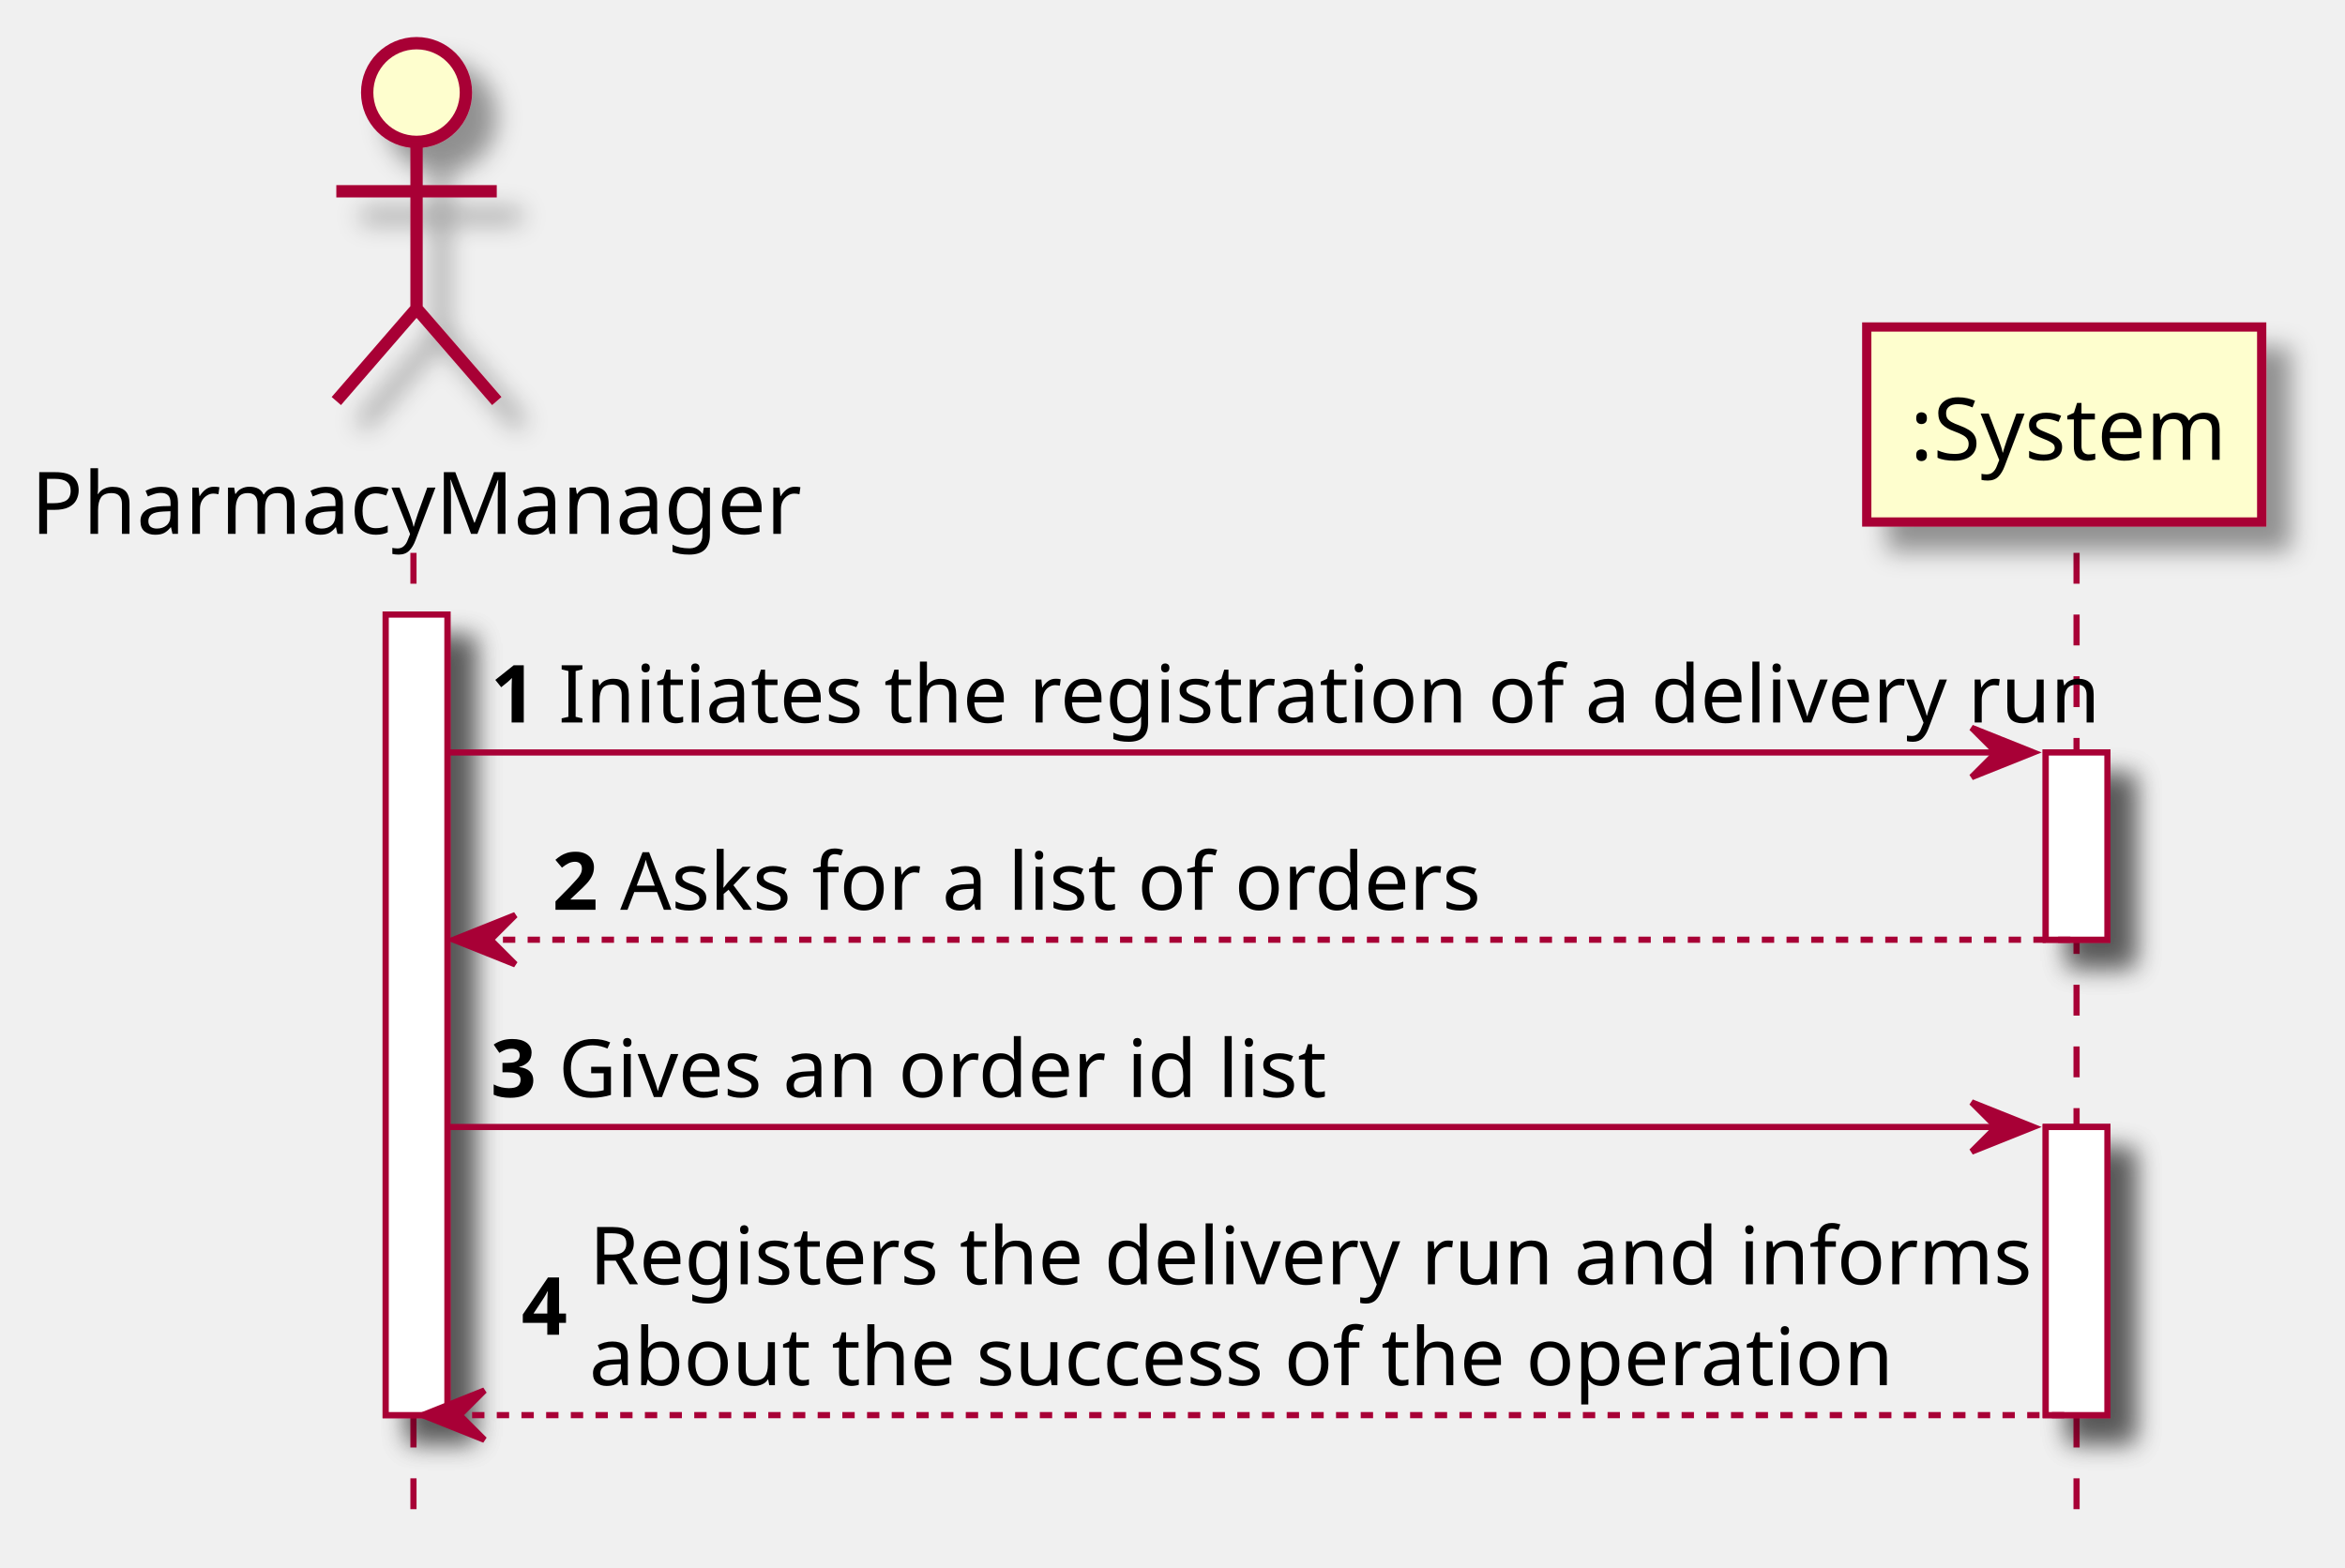
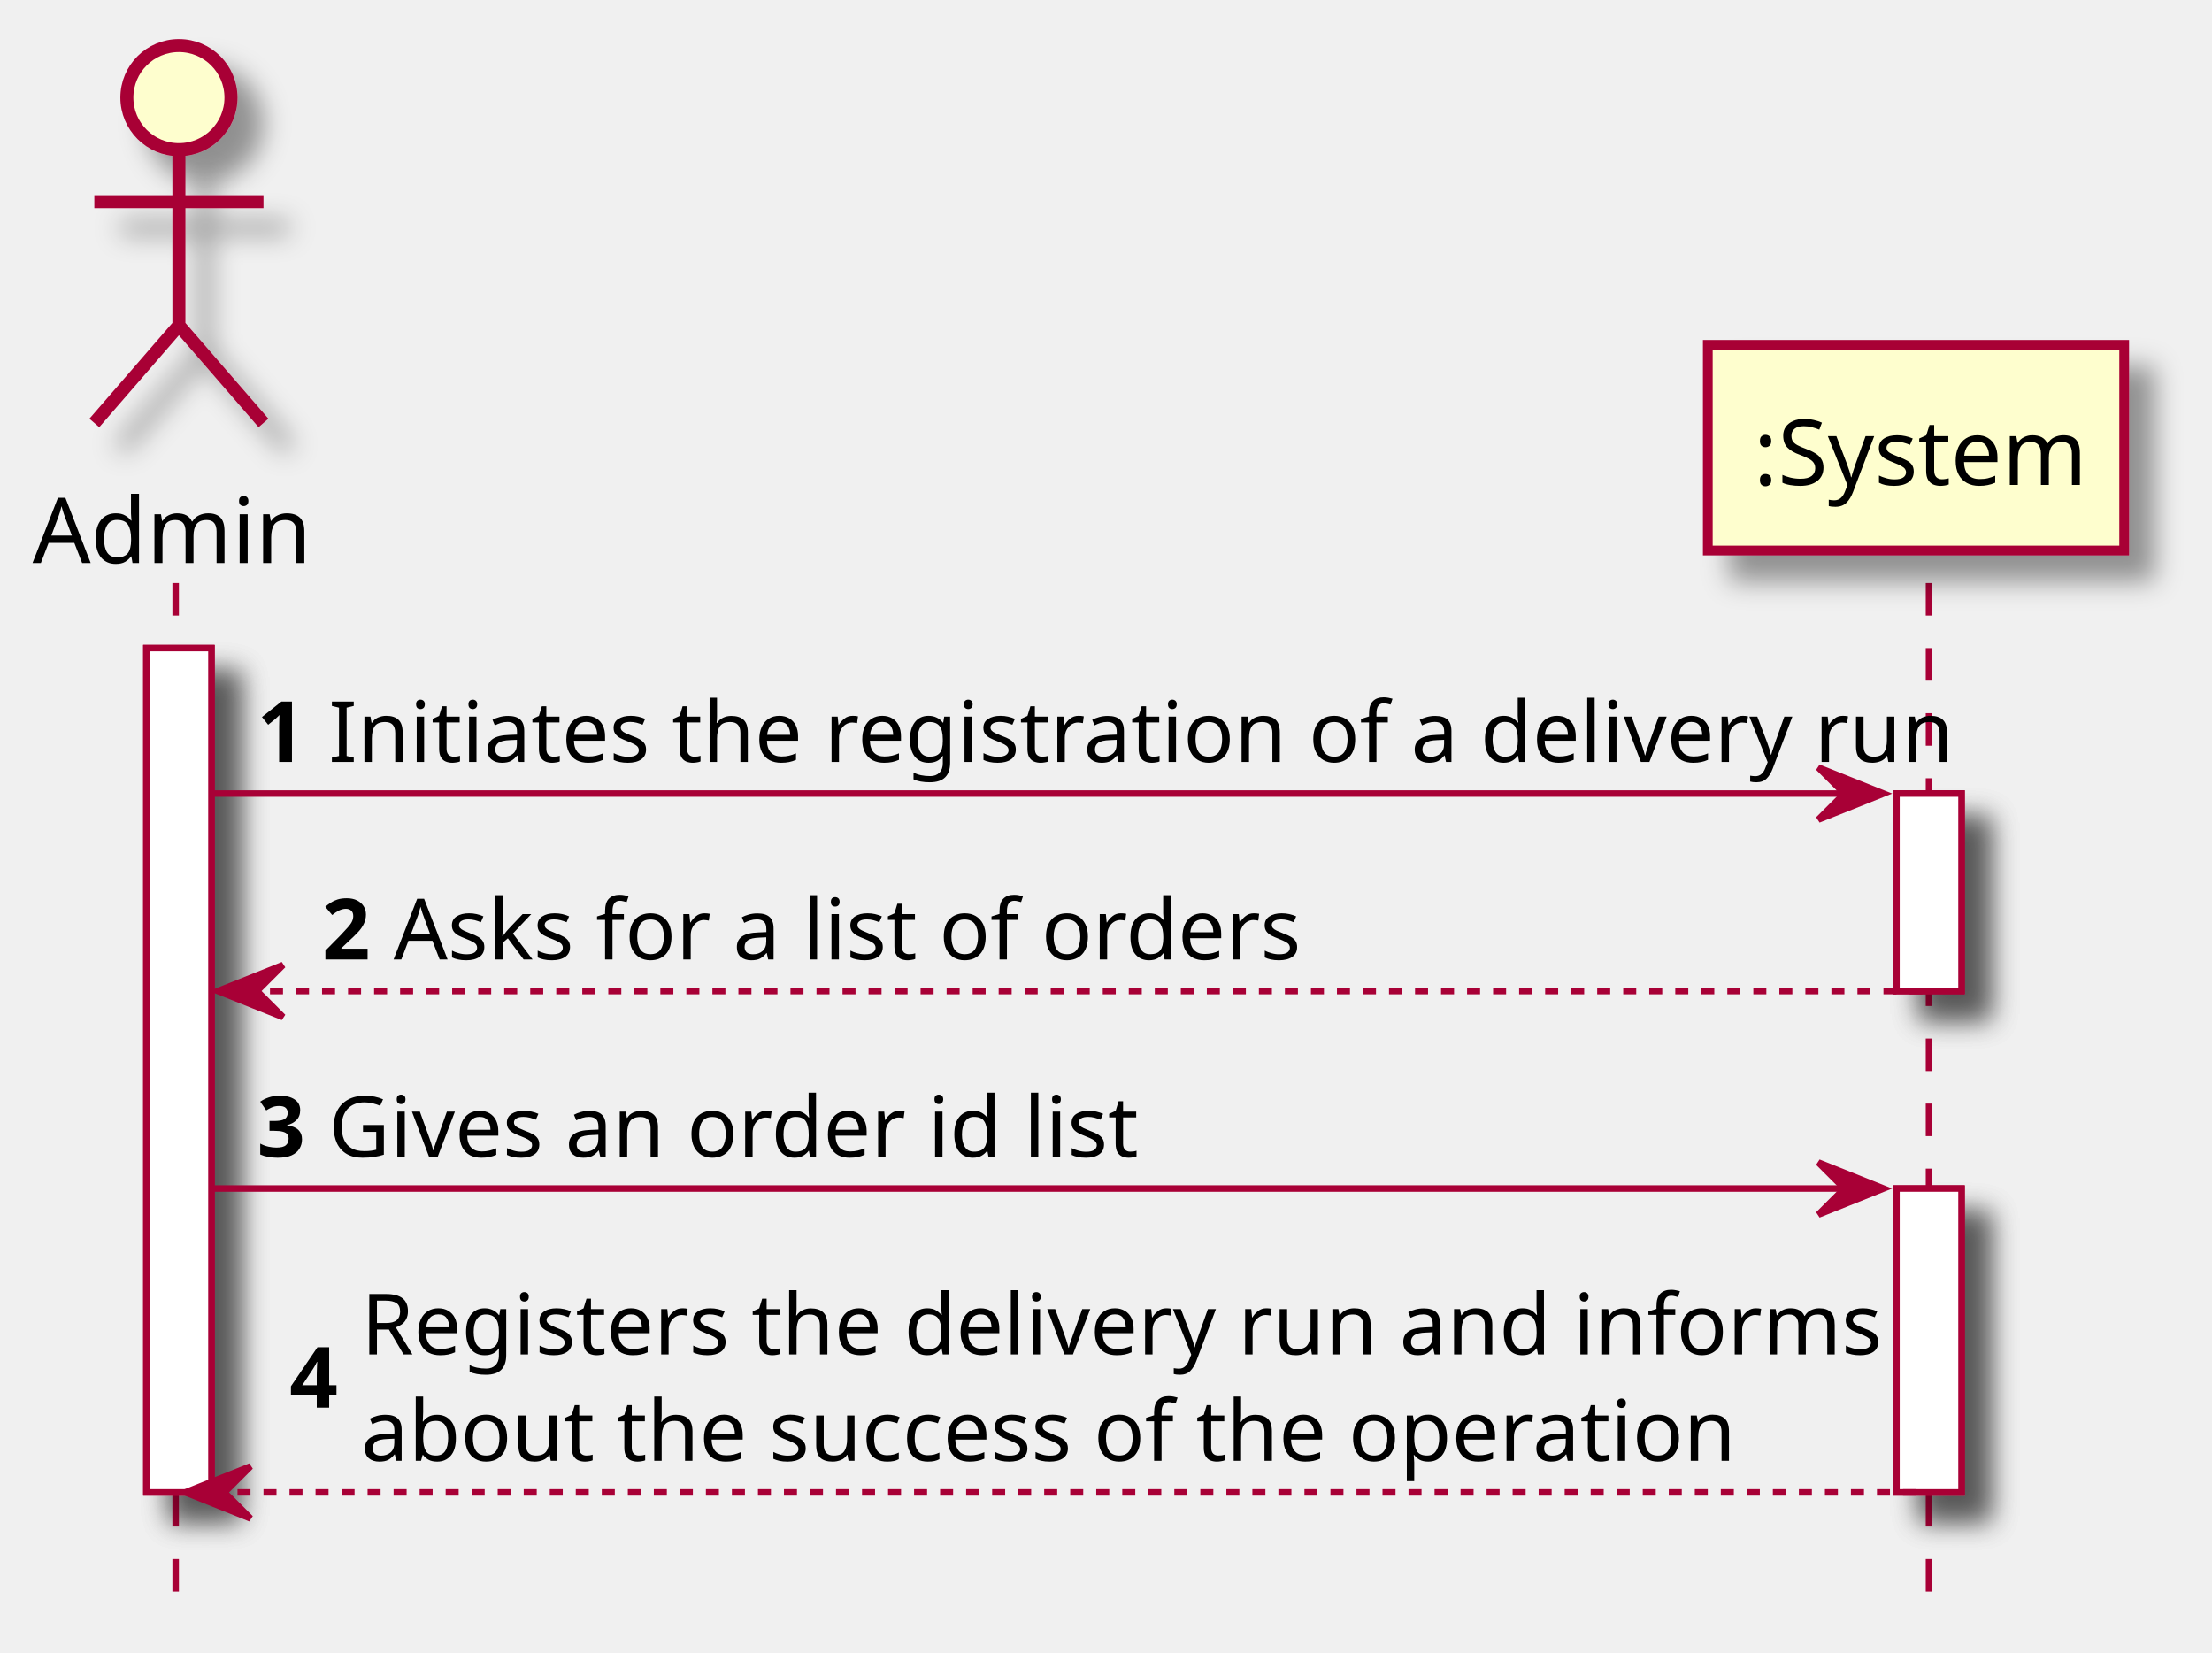
- <svg xmlns="http://www.w3.org/2000/svg" contentScriptType="application/ecmascript" contentStyleType="text/css" height="254px" preserveAspectRatio="none" style="width:380px;height:254px;" version="1.1" viewBox="0 0 380 254" width="380px" zoomAndPan="magnify">
+ <svg xmlns="http://www.w3.org/2000/svg" contentScriptType="application/ecmascript" contentStyleType="text/css" height="254px" preserveAspectRatio="none" style="width:340px;height:254px;" version="1.1" viewBox="0 0 340 254" width="340px" zoomAndPan="magnify">
  <defs>
-     <filter height="300%" id="f1evwedbfdzr1a" width="300%" x="-1" y="-1">
+     <filter height="300%" id="fsv9if3hgzow8" width="300%" x="-1" y="-1">
      <feGaussianBlur result="blurOut" stdDeviation="2.0" />
      <feColorMatrix in="blurOut" result="blurOut2" type="matrix" values="0 0 0 0 0 0 0 0 0 0 0 0 0 0 0 0 0 0 .4 0" />
      <feOffset dx="4.0" dy="4.0" in="blurOut2" result="blurOut3" />
      <feBlend in="SourceGraphic" in2="blurOut3" mode="normal" />
    </filter>
  </defs>
  <g>
-     <rect fill="#FFFFFF" filter="url(#f1evwedbfdzr1a)" height="129.758" style="stroke:#A80036;stroke-width:1.0;" width="10" x="62.5" y="99.609" />
-     <rect fill="#FFFFFF" filter="url(#f1evwedbfdzr1a)" height="30.352" style="stroke:#A80036;stroke-width:1.0;" width="10" x="331.5" y="121.961" />
-     <rect fill="#FFFFFF" filter="url(#f1evwedbfdzr1a)" height="46.703" style="stroke:#A80036;stroke-width:1.0;" width="10" x="331.5" y="182.664" />
-     <line style="stroke:#A80036;stroke-width:1.0;stroke-dasharray:5.0,5.0;" x1="67" x2="67" y1="89.609" y2="247.367" />
-     <line style="stroke:#A80036;stroke-width:1.0;stroke-dasharray:5.0,5.0;" x1="336.5" x2="336.5" y1="89.609" y2="247.367" />
-     <text fill="#000000" font-family="sans-serif" font-size="14" lengthAdjust="spacing" textLength="119" x="5" y="86.533">PharmacyManager</text>
-     <ellipse cx="67.5" cy="15" fill="#FEFECE" filter="url(#f1evwedbfdzr1a)" rx="8" ry="8" style="stroke:#A80036;stroke-width:2.0;" />
-     <path d="M67.5,23 L67.5,50 M54.5,31 L80.5,31 M67.5,50 L54.5,65 M67.5,50 L80.5,65 " fill="none" filter="url(#f1evwedbfdzr1a)" style="stroke:#A80036;stroke-width:2.0;" />
-     <rect fill="#FEFECE" filter="url(#f1evwedbfdzr1a)" height="31.609" style="stroke:#A80036;stroke-width:1.5;" width="64" x="302.5" y="53" />
-     <text fill="#000000" font-family="sans-serif" font-size="14" lengthAdjust="spacing" textLength="50" x="309.5" y="74.533">:System</text>
-     <rect fill="#FFFFFF" filter="url(#f1evwedbfdzr1a)" height="129.758" style="stroke:#A80036;stroke-width:1.0;" width="10" x="62.5" y="99.609" />
-     <rect fill="#FFFFFF" filter="url(#f1evwedbfdzr1a)" height="30.352" style="stroke:#A80036;stroke-width:1.0;" width="10" x="331.5" y="121.961" />
-     <rect fill="#FFFFFF" filter="url(#f1evwedbfdzr1a)" height="46.703" style="stroke:#A80036;stroke-width:1.0;" width="10" x="331.5" y="182.664" />
-     <polygon fill="#A80036" points="319.5,117.961,329.5,121.961,319.5,125.961,323.5,121.961" style="stroke:#A80036;stroke-width:1.0;" />
-     <line style="stroke:#A80036;stroke-width:1.0;" x1="72.5" x2="325.5" y1="121.961" y2="121.961" />
-     <text fill="#000000" font-family="sans-serif" font-size="13" font-weight="bold" lengthAdjust="spacing" textLength="7" x="79.5" y="117.105">1</text>
-     <text fill="#000000" font-family="sans-serif" font-size="13" lengthAdjust="spacing" textLength="229" x="90.5" y="117.105">Initiates the registration of a delivery run</text>
-     <polygon fill="#A80036" points="83.5,148.312,73.5,152.312,83.5,156.312,79.5,152.312" style="stroke:#A80036;stroke-width:1.0;" />
-     <line style="stroke:#A80036;stroke-width:1.0;stroke-dasharray:2.0,2.0;" x1="77.5" x2="335.5" y1="152.312" y2="152.312" />
-     <text fill="#000000" font-family="sans-serif" font-size="13" font-weight="bold" lengthAdjust="spacing" textLength="7" x="89.5" y="147.456">2</text>
-     <text fill="#000000" font-family="sans-serif" font-size="13" lengthAdjust="spacing" textLength="134" x="100.5" y="147.456">Asks for a list of orders</text>
-     <polygon fill="#A80036" points="319.5,178.664,329.5,182.664,319.5,186.664,323.5,182.664" style="stroke:#A80036;stroke-width:1.0;" />
-     <line style="stroke:#A80036;stroke-width:1.0;" x1="72.5" x2="325.5" y1="182.664" y2="182.664" />
-     <text fill="#000000" font-family="sans-serif" font-size="13" font-weight="bold" lengthAdjust="spacing" textLength="7" x="79.5" y="177.808">3</text>
-     <text fill="#000000" font-family="sans-serif" font-size="13" lengthAdjust="spacing" textLength="118" x="90.5" y="177.808">Gives an order id list</text>
-     <polygon fill="#A80036" points="78.5,225.367,68.5,229.367,78.5,233.367,74.5,229.367" style="stroke:#A80036;stroke-width:1.0;" />
-     <line style="stroke:#A80036;stroke-width:1.0;stroke-dasharray:2.0,2.0;" x1="72.5" x2="335.5" y1="229.367" y2="229.367" />
-     <text fill="#000000" font-family="sans-serif" font-size="13" font-weight="bold" lengthAdjust="spacing" textLength="7" x="84.5" y="216.335">4</text>
-     <text fill="#000000" font-family="sans-serif" font-size="13" lengthAdjust="spacing" textLength="217" x="95.5" y="208.159">Registers the delivery run and informs</text>
-     <text fill="#000000" font-family="sans-serif" font-size="13" lengthAdjust="spacing" textLength="200" x="95.5" y="224.511">about the success of the operation</text>
+     <rect fill="#FFFFFF" filter="url(#fsv9if3hgzow8)" height="129.758" style="stroke:#A80036;stroke-width:1.0;" width="10" x="22.5" y="99.609" />
+     <rect fill="#FFFFFF" filter="url(#fsv9if3hgzow8)" height="30.352" style="stroke:#A80036;stroke-width:1.0;" width="10" x="291.5" y="121.961" />
+     <rect fill="#FFFFFF" filter="url(#fsv9if3hgzow8)" height="46.703" style="stroke:#A80036;stroke-width:1.0;" width="10" x="291.5" y="182.664" />
+     <line style="stroke:#A80036;stroke-width:1.0;stroke-dasharray:5.0,5.0;" x1="27" x2="27" y1="89.609" y2="247.367" />
+     <line style="stroke:#A80036;stroke-width:1.0;stroke-dasharray:5.0,5.0;" x1="296.5" x2="296.5" y1="89.609" y2="247.367" />
+     <text fill="#000000" font-family="sans-serif" font-size="14" lengthAdjust="spacing" textLength="39" x="5" y="86.533">Admin</text>
+     <ellipse cx="27.5" cy="15" fill="#FEFECE" filter="url(#fsv9if3hgzow8)" rx="8" ry="8" style="stroke:#A80036;stroke-width:2.0;" />
+     <path d="M27.5,23 L27.5,50 M14.5,31 L40.5,31 M27.5,50 L14.5,65 M27.5,50 L40.5,65 " fill="none" filter="url(#fsv9if3hgzow8)" style="stroke:#A80036;stroke-width:2.0;" />
+     <rect fill="#FEFECE" filter="url(#fsv9if3hgzow8)" height="31.609" style="stroke:#A80036;stroke-width:1.5;" width="64" x="262.5" y="53" />
+     <text fill="#000000" font-family="sans-serif" font-size="14" lengthAdjust="spacing" textLength="50" x="269.5" y="74.533">:System</text>
+     <rect fill="#FFFFFF" filter="url(#fsv9if3hgzow8)" height="129.758" style="stroke:#A80036;stroke-width:1.0;" width="10" x="22.5" y="99.609" />
+     <rect fill="#FFFFFF" filter="url(#fsv9if3hgzow8)" height="30.352" style="stroke:#A80036;stroke-width:1.0;" width="10" x="291.5" y="121.961" />
+     <rect fill="#FFFFFF" filter="url(#fsv9if3hgzow8)" height="46.703" style="stroke:#A80036;stroke-width:1.0;" width="10" x="291.5" y="182.664" />
+     <polygon fill="#A80036" points="279.5,117.961,289.5,121.961,279.5,125.961,283.5,121.961" style="stroke:#A80036;stroke-width:1.0;" />
+     <line style="stroke:#A80036;stroke-width:1.0;" x1="32.5" x2="285.5" y1="121.961" y2="121.961" />
+     <text fill="#000000" font-family="sans-serif" font-size="13" font-weight="bold" lengthAdjust="spacing" textLength="7" x="39.5" y="117.105">1</text>
+     <text fill="#000000" font-family="sans-serif" font-size="13" lengthAdjust="spacing" textLength="229" x="50.5" y="117.105">Initiates the registration of a delivery run</text>
+     <polygon fill="#A80036" points="43.5,148.312,33.5,152.312,43.5,156.312,39.5,152.312" style="stroke:#A80036;stroke-width:1.0;" />
+     <line style="stroke:#A80036;stroke-width:1.0;stroke-dasharray:2.0,2.0;" x1="37.5" x2="295.5" y1="152.312" y2="152.312" />
+     <text fill="#000000" font-family="sans-serif" font-size="13" font-weight="bold" lengthAdjust="spacing" textLength="7" x="49.5" y="147.456">2</text>
+     <text fill="#000000" font-family="sans-serif" font-size="13" lengthAdjust="spacing" textLength="134" x="60.5" y="147.456">Asks for a list of orders</text>
+     <polygon fill="#A80036" points="279.5,178.664,289.5,182.664,279.5,186.664,283.5,182.664" style="stroke:#A80036;stroke-width:1.0;" />
+     <line style="stroke:#A80036;stroke-width:1.0;" x1="32.5" x2="285.5" y1="182.664" y2="182.664" />
+     <text fill="#000000" font-family="sans-serif" font-size="13" font-weight="bold" lengthAdjust="spacing" textLength="7" x="39.5" y="177.808">3</text>
+     <text fill="#000000" font-family="sans-serif" font-size="13" lengthAdjust="spacing" textLength="118" x="50.5" y="177.808">Gives an order id list</text>
+     <polygon fill="#A80036" points="38.5,225.367,28.5,229.367,38.5,233.367,34.5,229.367" style="stroke:#A80036;stroke-width:1.0;" />
+     <line style="stroke:#A80036;stroke-width:1.0;stroke-dasharray:2.0,2.0;" x1="32.5" x2="295.5" y1="229.367" y2="229.367" />
+     <text fill="#000000" font-family="sans-serif" font-size="13" font-weight="bold" lengthAdjust="spacing" textLength="7" x="44.5" y="216.335">4</text>
+     <text fill="#000000" font-family="sans-serif" font-size="13" lengthAdjust="spacing" textLength="217" x="55.5" y="208.159">Registers the delivery run and informs</text>
+     <text fill="#000000" font-family="sans-serif" font-size="13" lengthAdjust="spacing" textLength="200" x="55.5" y="224.511">about the success of the operation</text>
  </g>
</svg>
